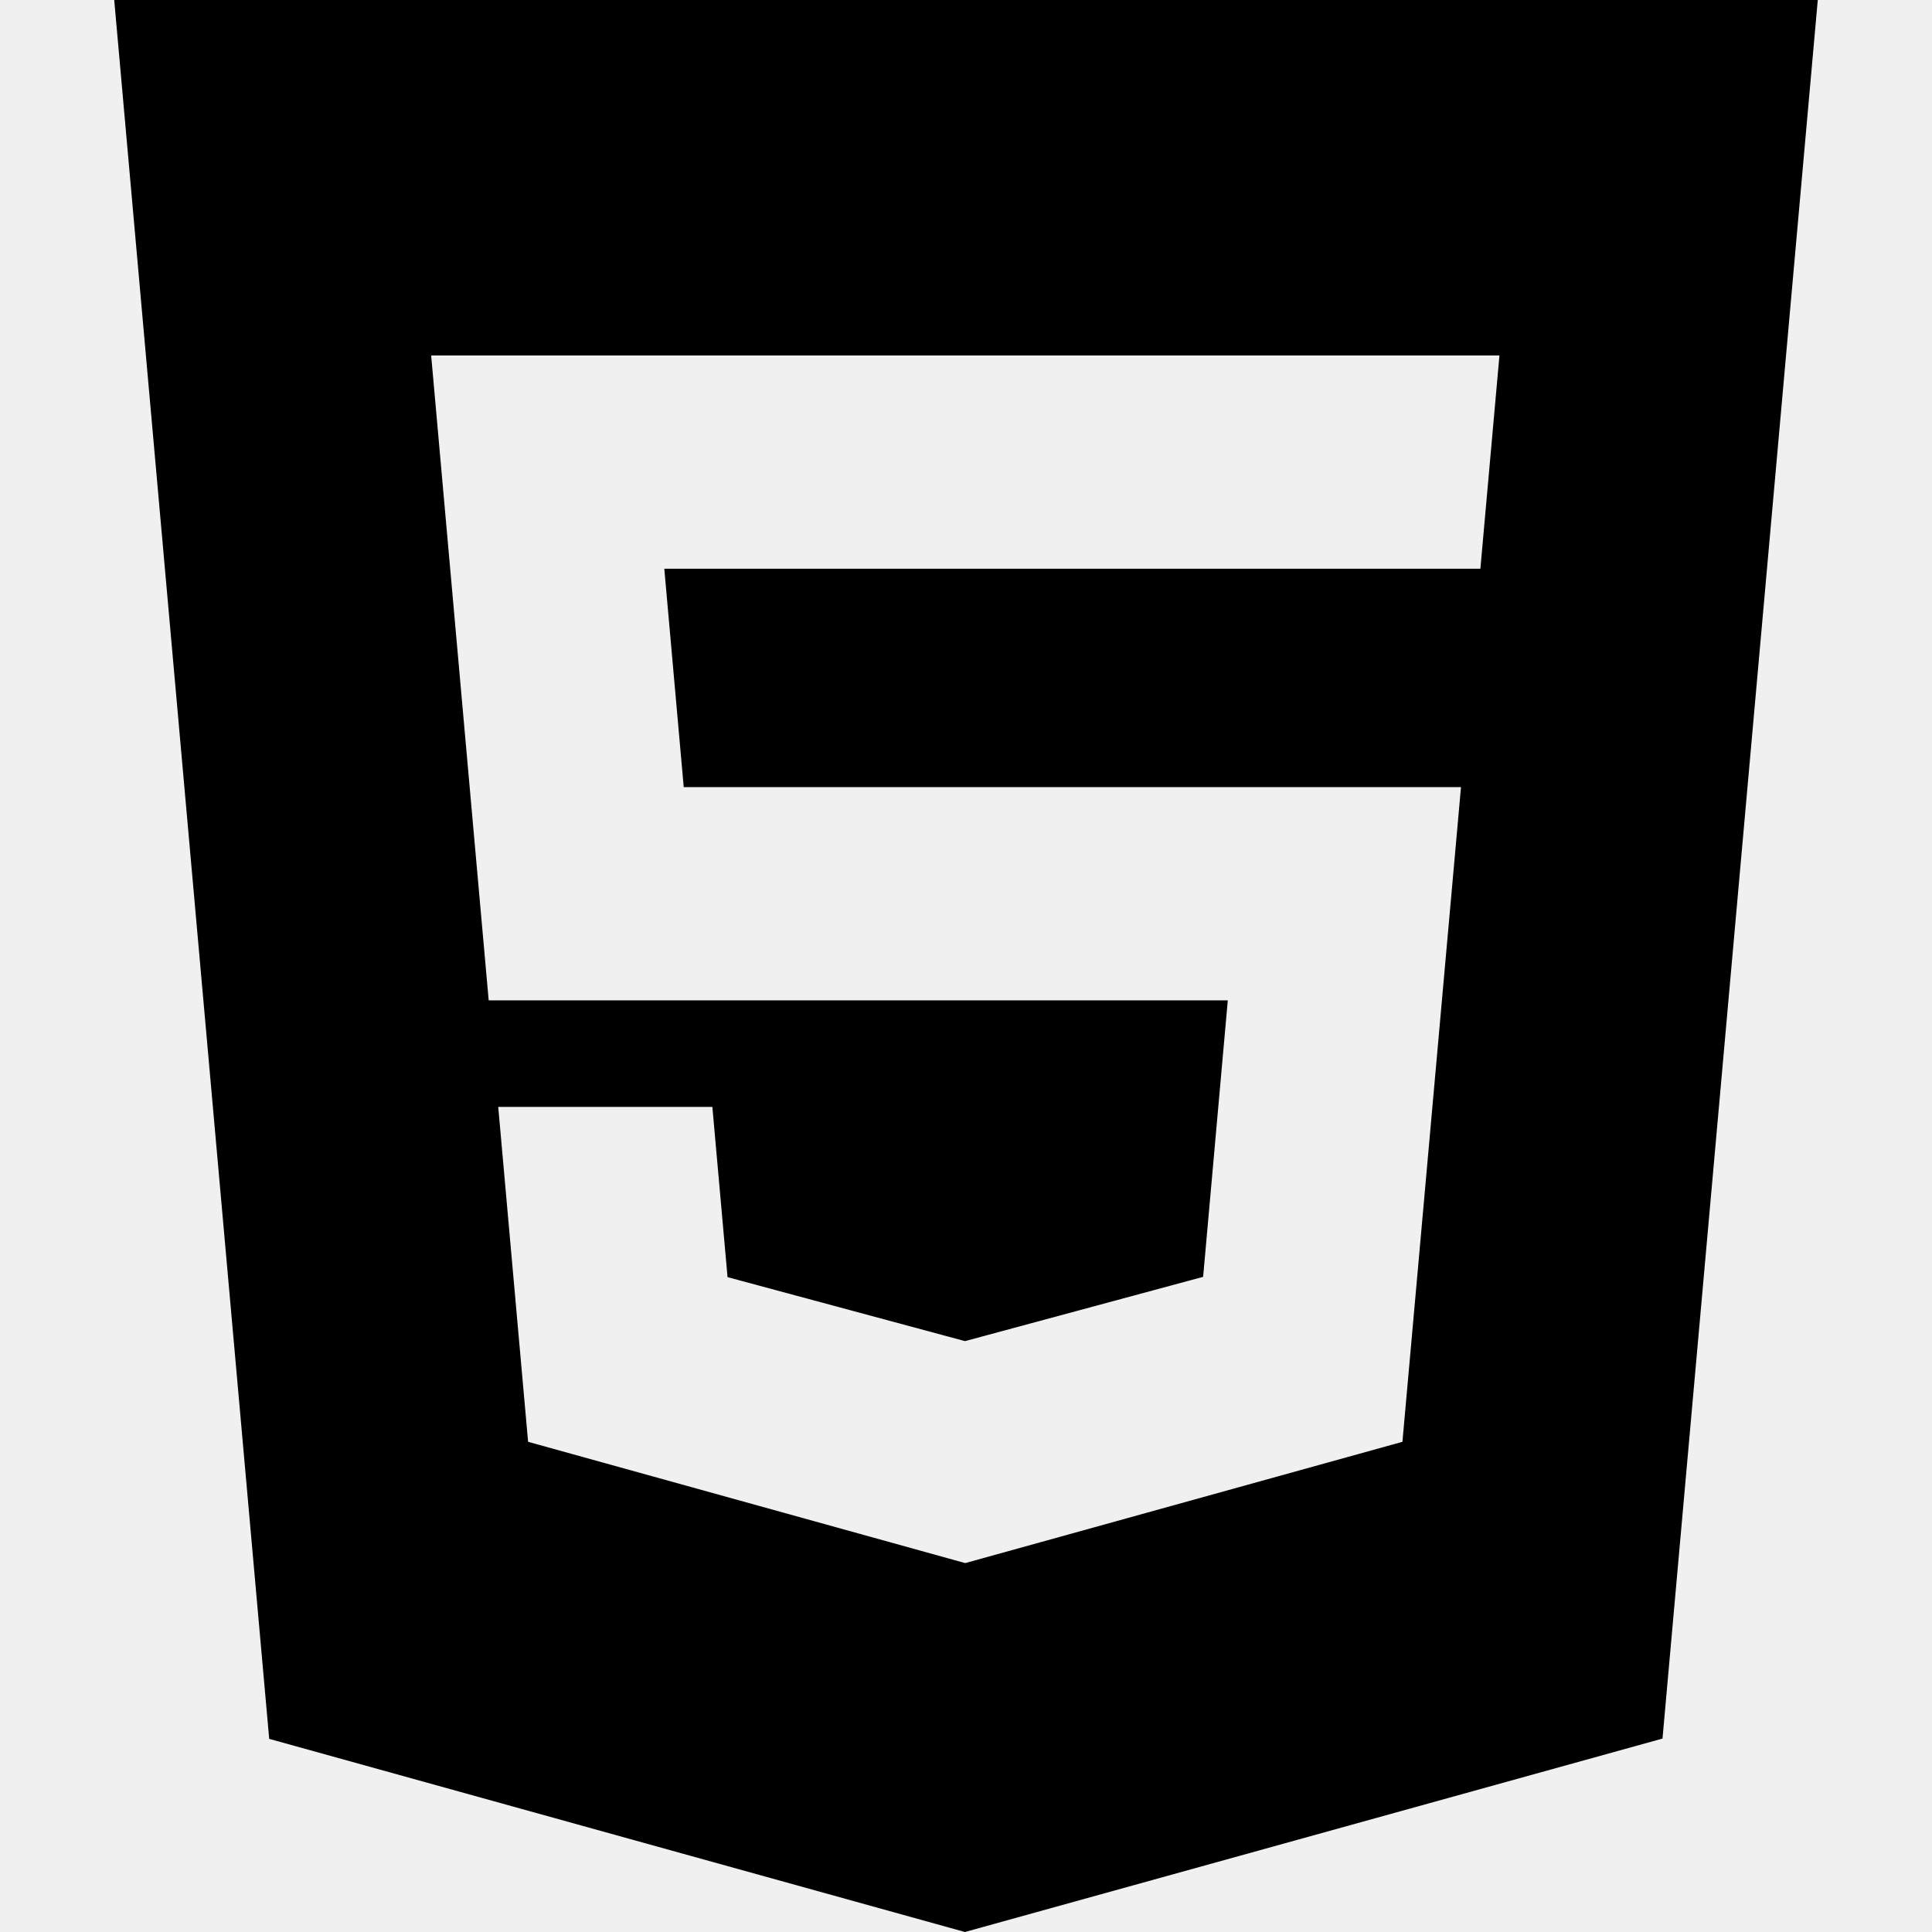
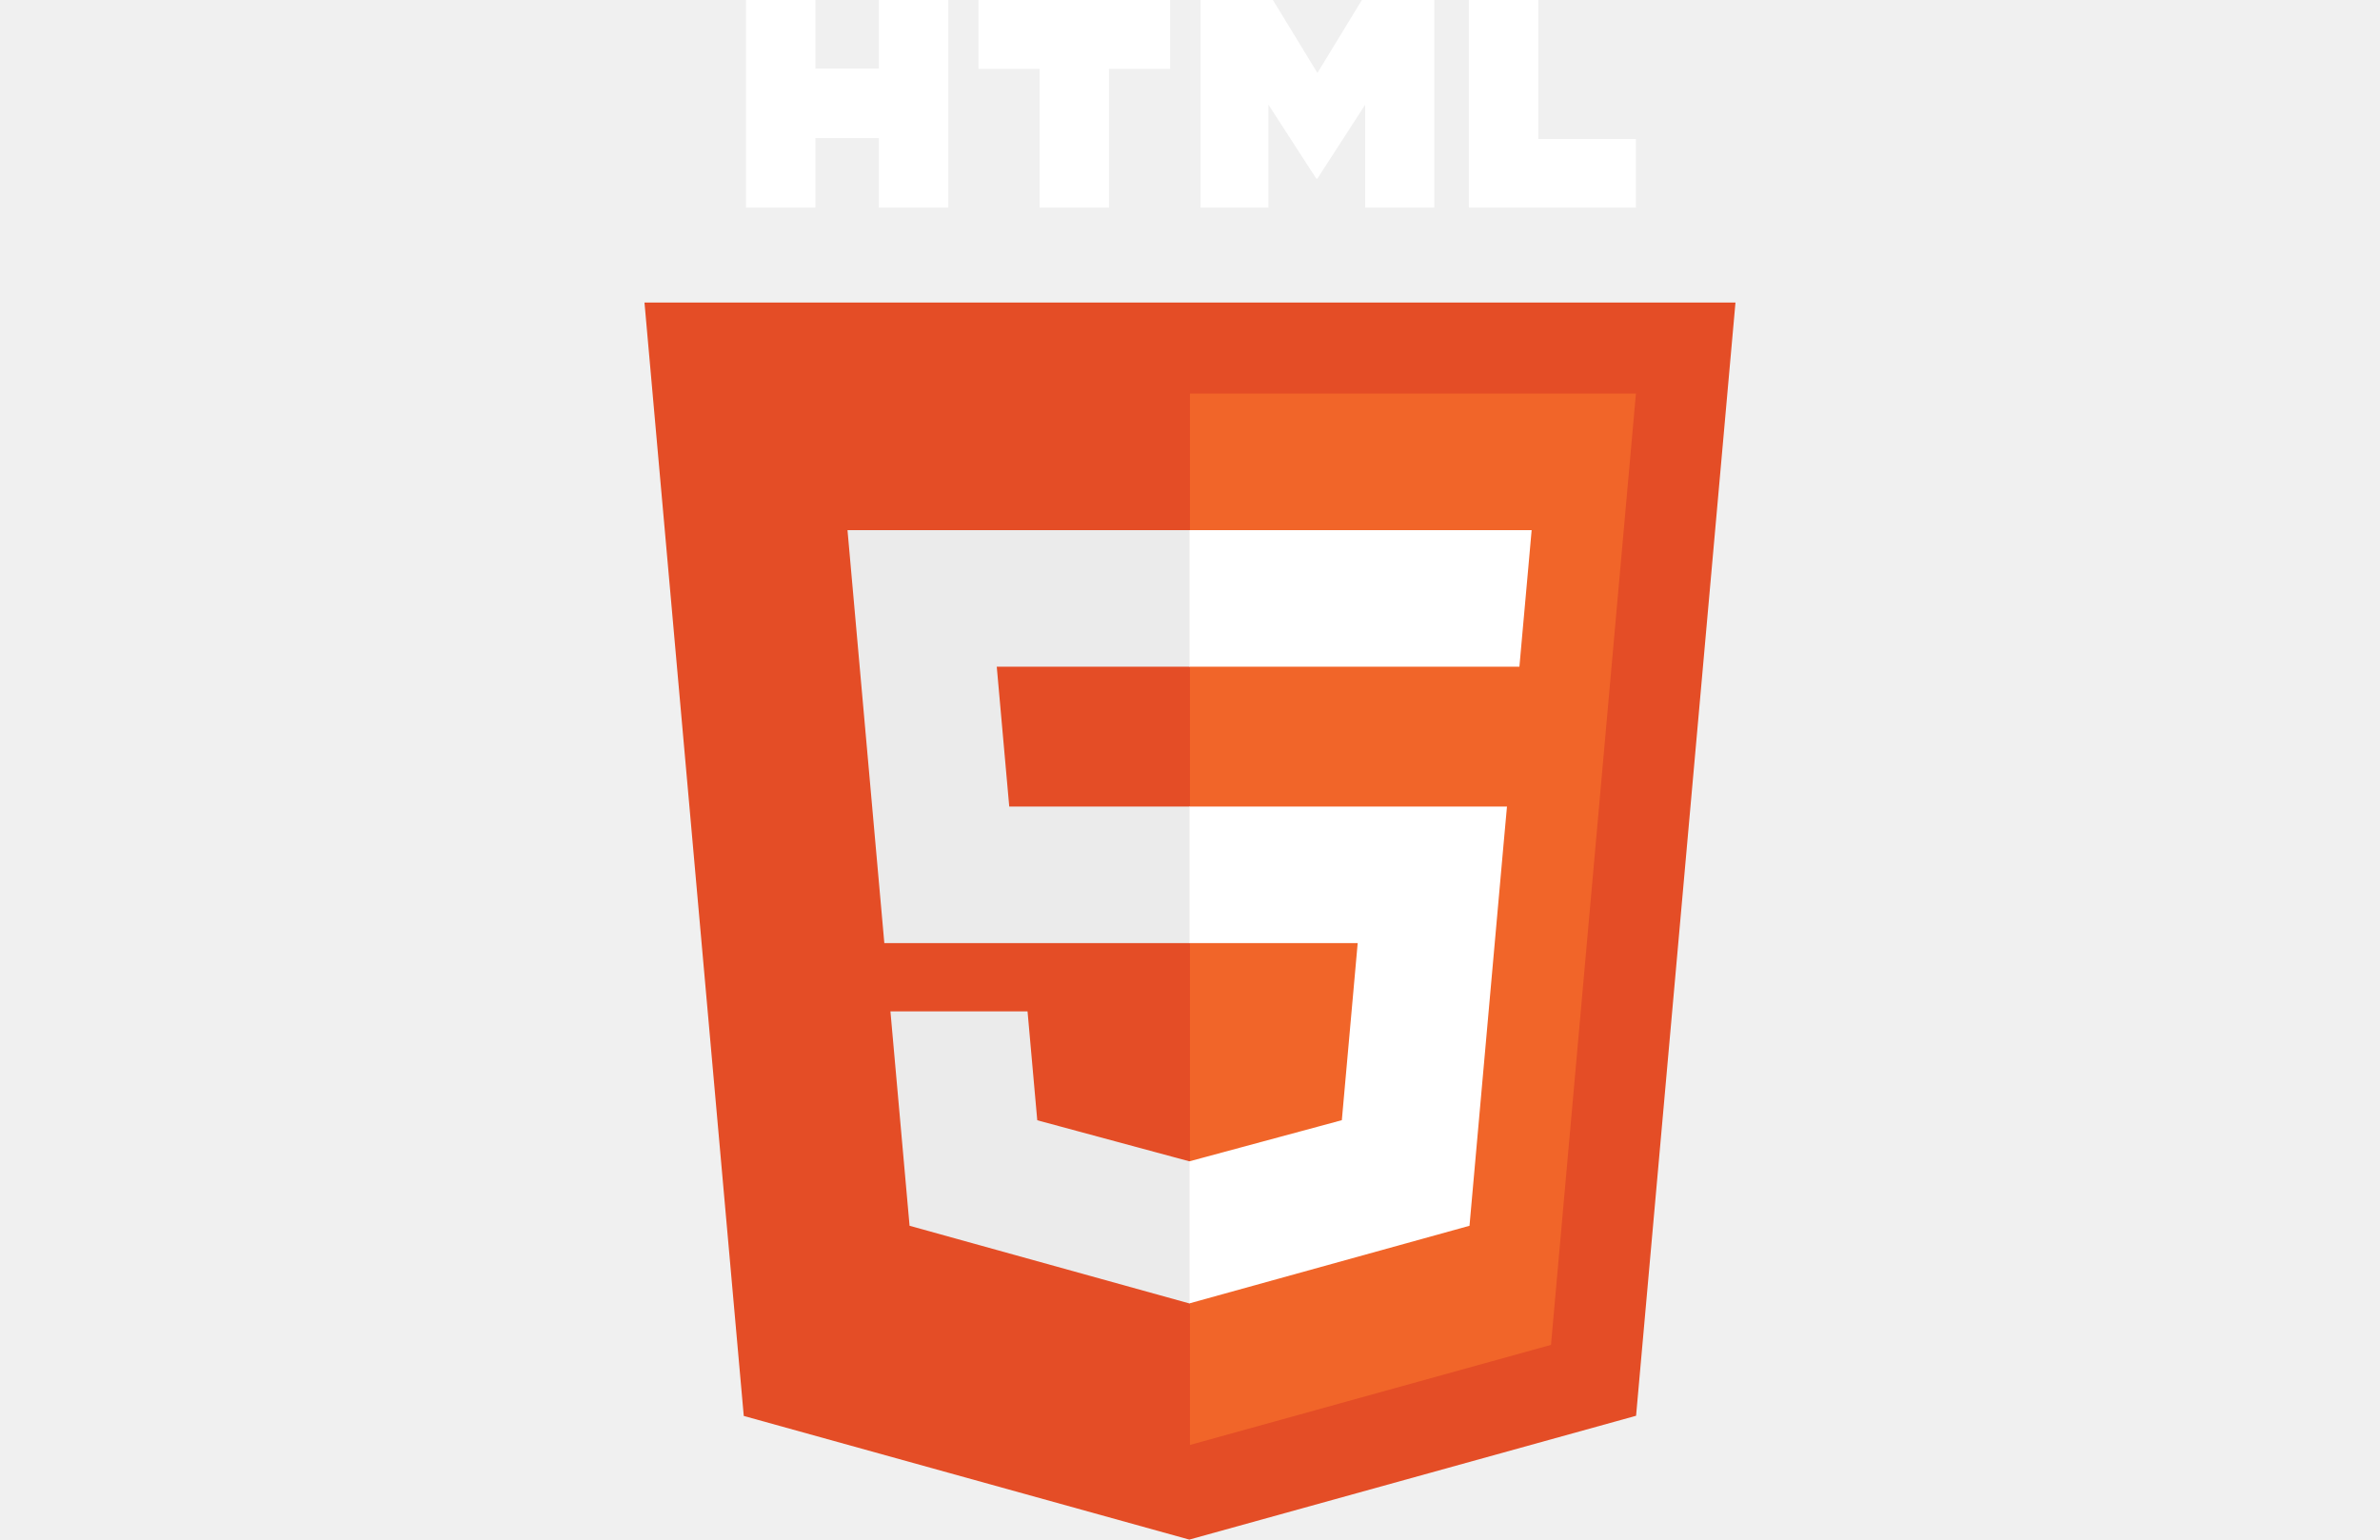
- <svg xmlns="http://www.w3.org/2000/svg" version="1.1" x="0px" y="0px" width="533.333px" height="533.333px" viewBox="0 0 533.333 533.333" style="enable-background:new 0 0 533.333 533.333;" xml:space="preserve">
+ <svg xmlns="http://www.w3.org/2000/svg" width="791.305" height="512" viewBox="428.589 0 362.716 512" role="img">
  <g>
-     <path d="M31.53,0l42.783,480.016l192.061,53.317l192.565-53.397L501.804,0H31.53z M408.662,156.994h-0.203H183.38l5.365,60.287   h214.566l-16.166,180.734l-120.489,33.425l-0.12,0.04h-0.081h-0.063l-120.61-33.465l-8.245-92.454h59.112l4.191,46.996   l65.553,17.664l0.145-0.04l65.59-17.705l6.808-76.328H134.905l-15.882-178.02h294.903L408.662,156.994z" />
+     <path fill="#e44d26" d="M791.305 100.62L758.26 470.819 609.716 512l-148.134-41.123-33.01-370.257z" />
+     <path fill="#f16529" d="M609.938 480.523l120.03-33.277 28.24-316.352h-148.27z" />
+     <path fill="#ebebeb" d="M545.698 221.716h64.24v-45.411H496.071l1.086 12.183 11.161 125.139h101.62v-45.41h-60.09zM555.932 336.333h-45.585l6.362 71.301 93.02 25.823.21-.058v-47.246l-.2.053-50.574-13.656z" />
+     <path fill="#fff" d="M462.32 0h23.077v22.8h21.11V0h23.078v69.044h-23.077v-23.12h-21.11v23.12h-23.077V0zM559.932 22.896h-20.316V0h63.72v22.896h-20.325v46.148h-23.078V22.896zM613.45 0h24.062l14.802 24.26L667.101 0h24.072v69.044h-22.982V34.822l-15.877 24.549h-.397L636.03 34.822v34.222h-22.58V0zM702.658 0h23.084v46.222h32.453v22.822h-55.537V0z" />
+     <path fill="#fff" d="M609.781 313.627H665.7l-5.27 58.894-50.648 13.67v47.244l93.094-25.801.683-7.672 10.671-119.551 1.108-12.194H609.781zM609.781 221.605v.111H719.47l.911-10.207 2.07-23.021 1.085-12.183H609.781v28.204z" />
  </g>
</svg>
